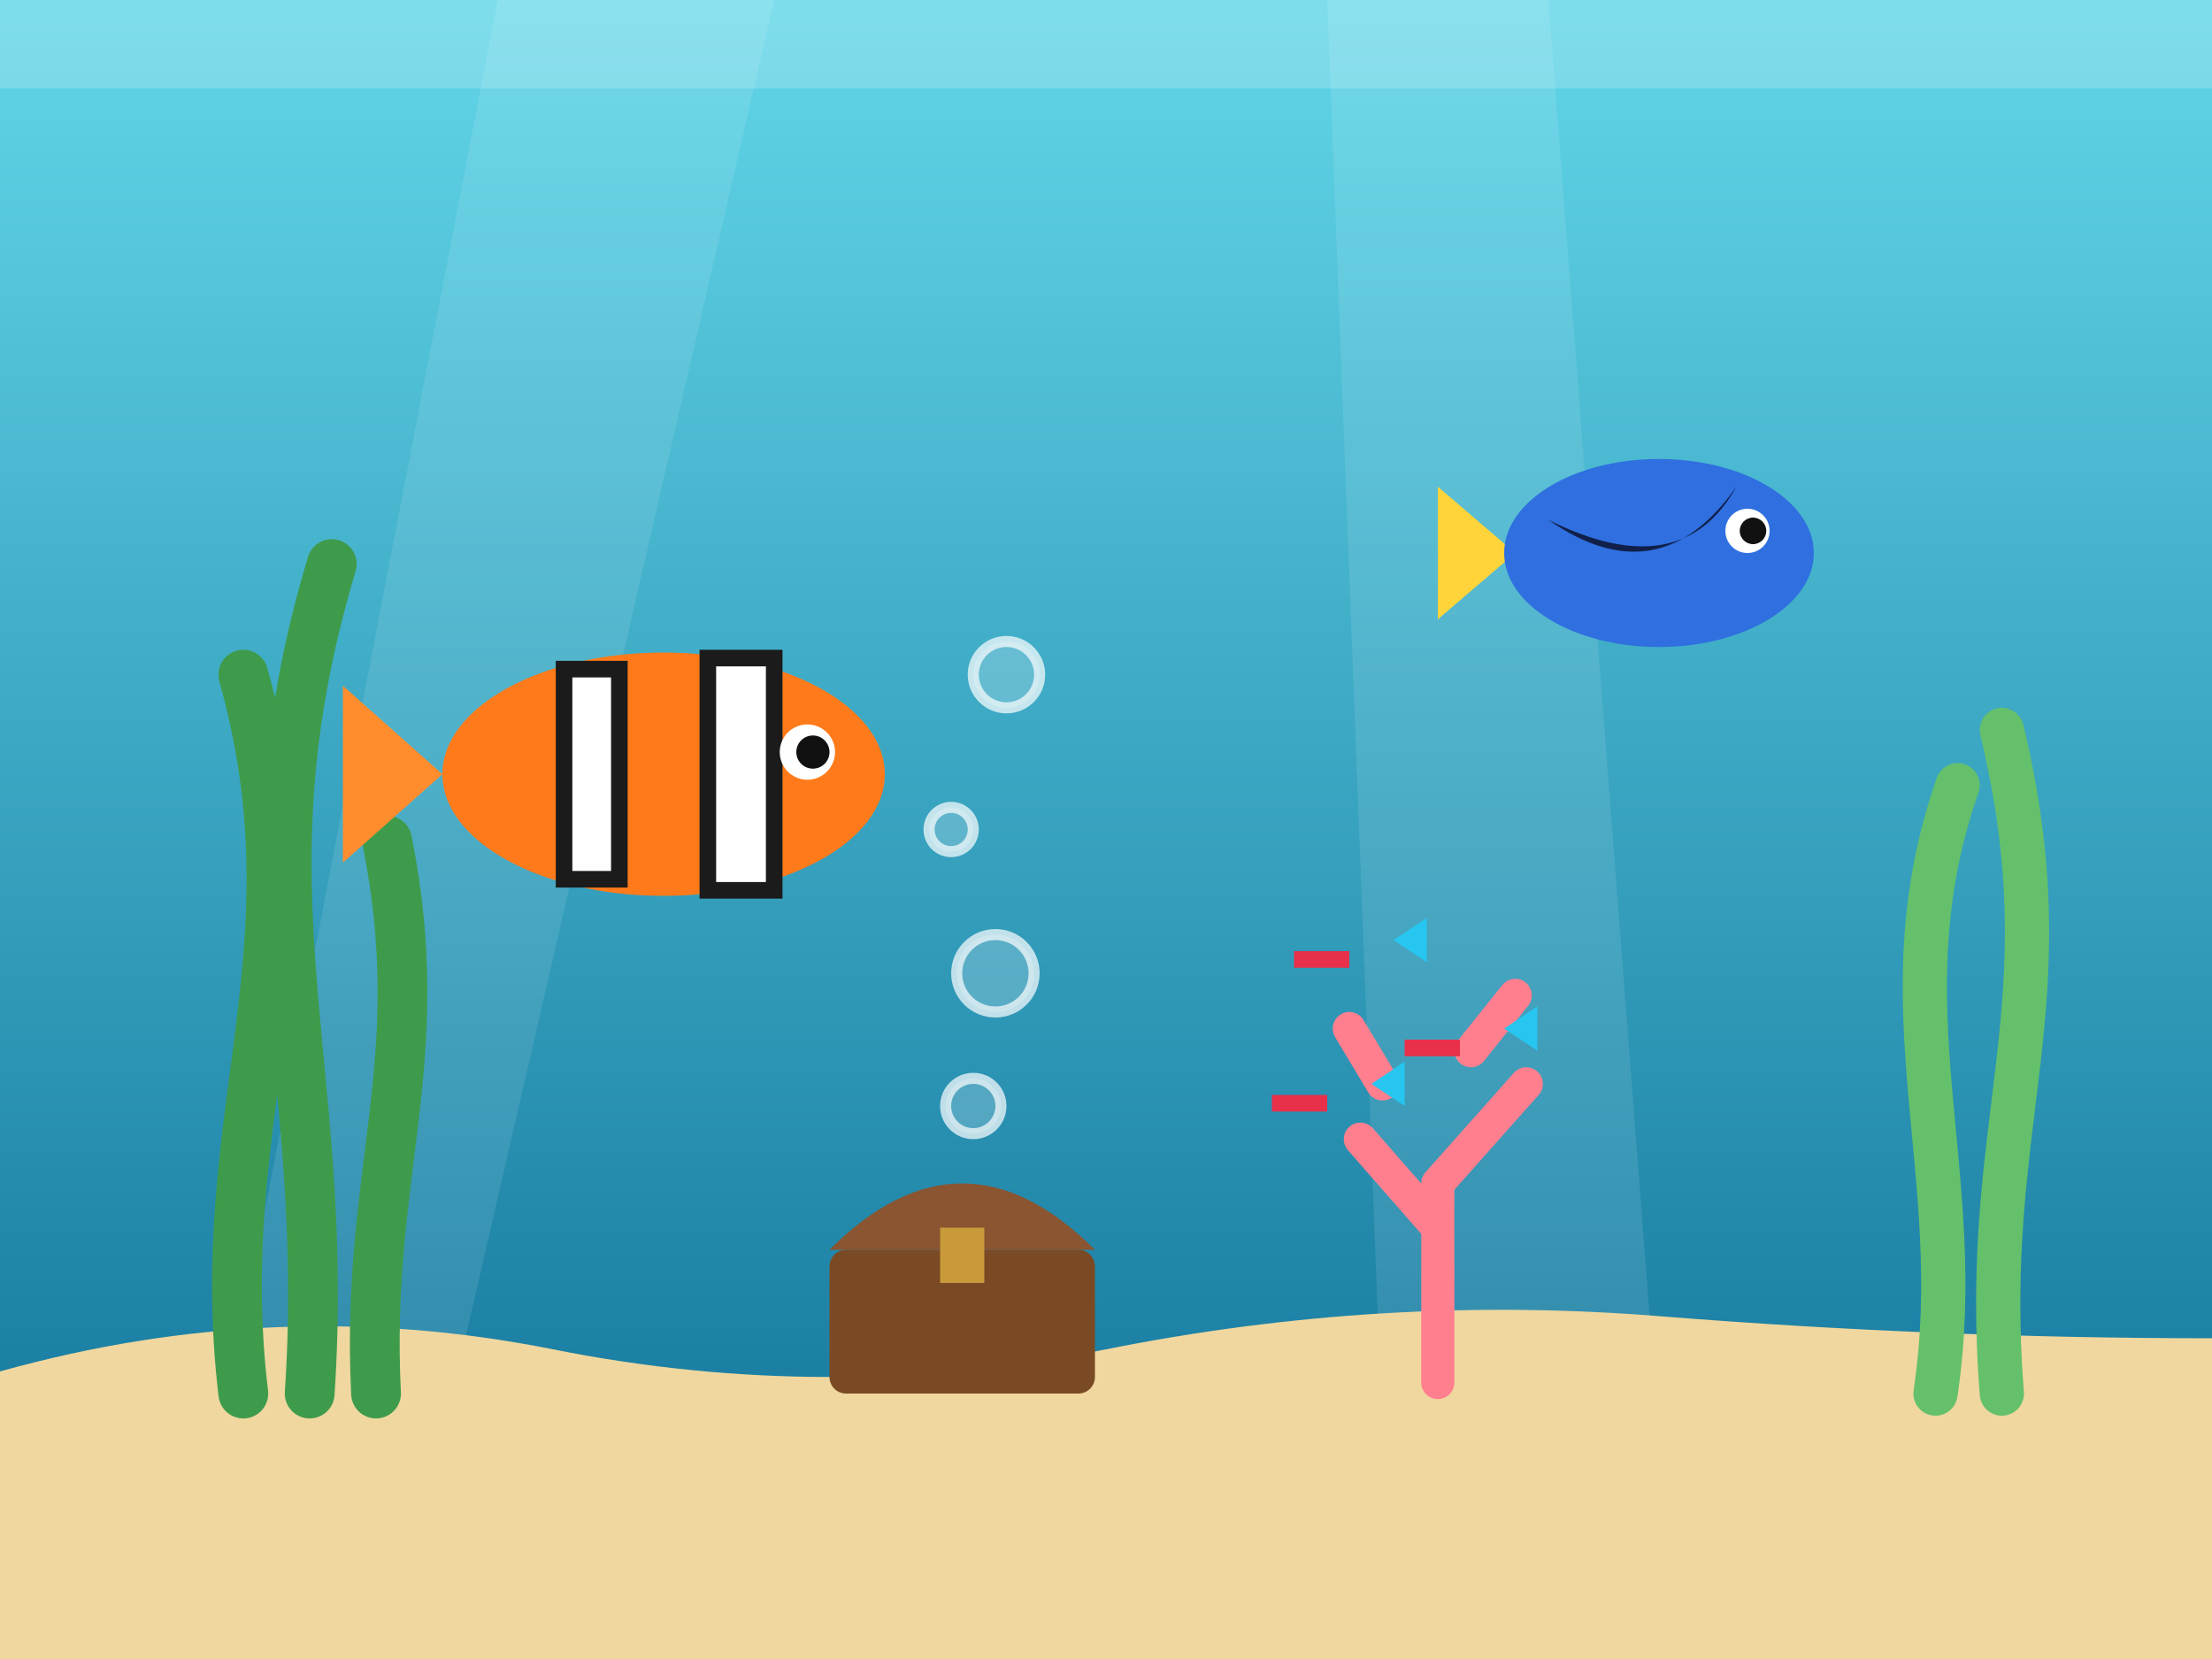
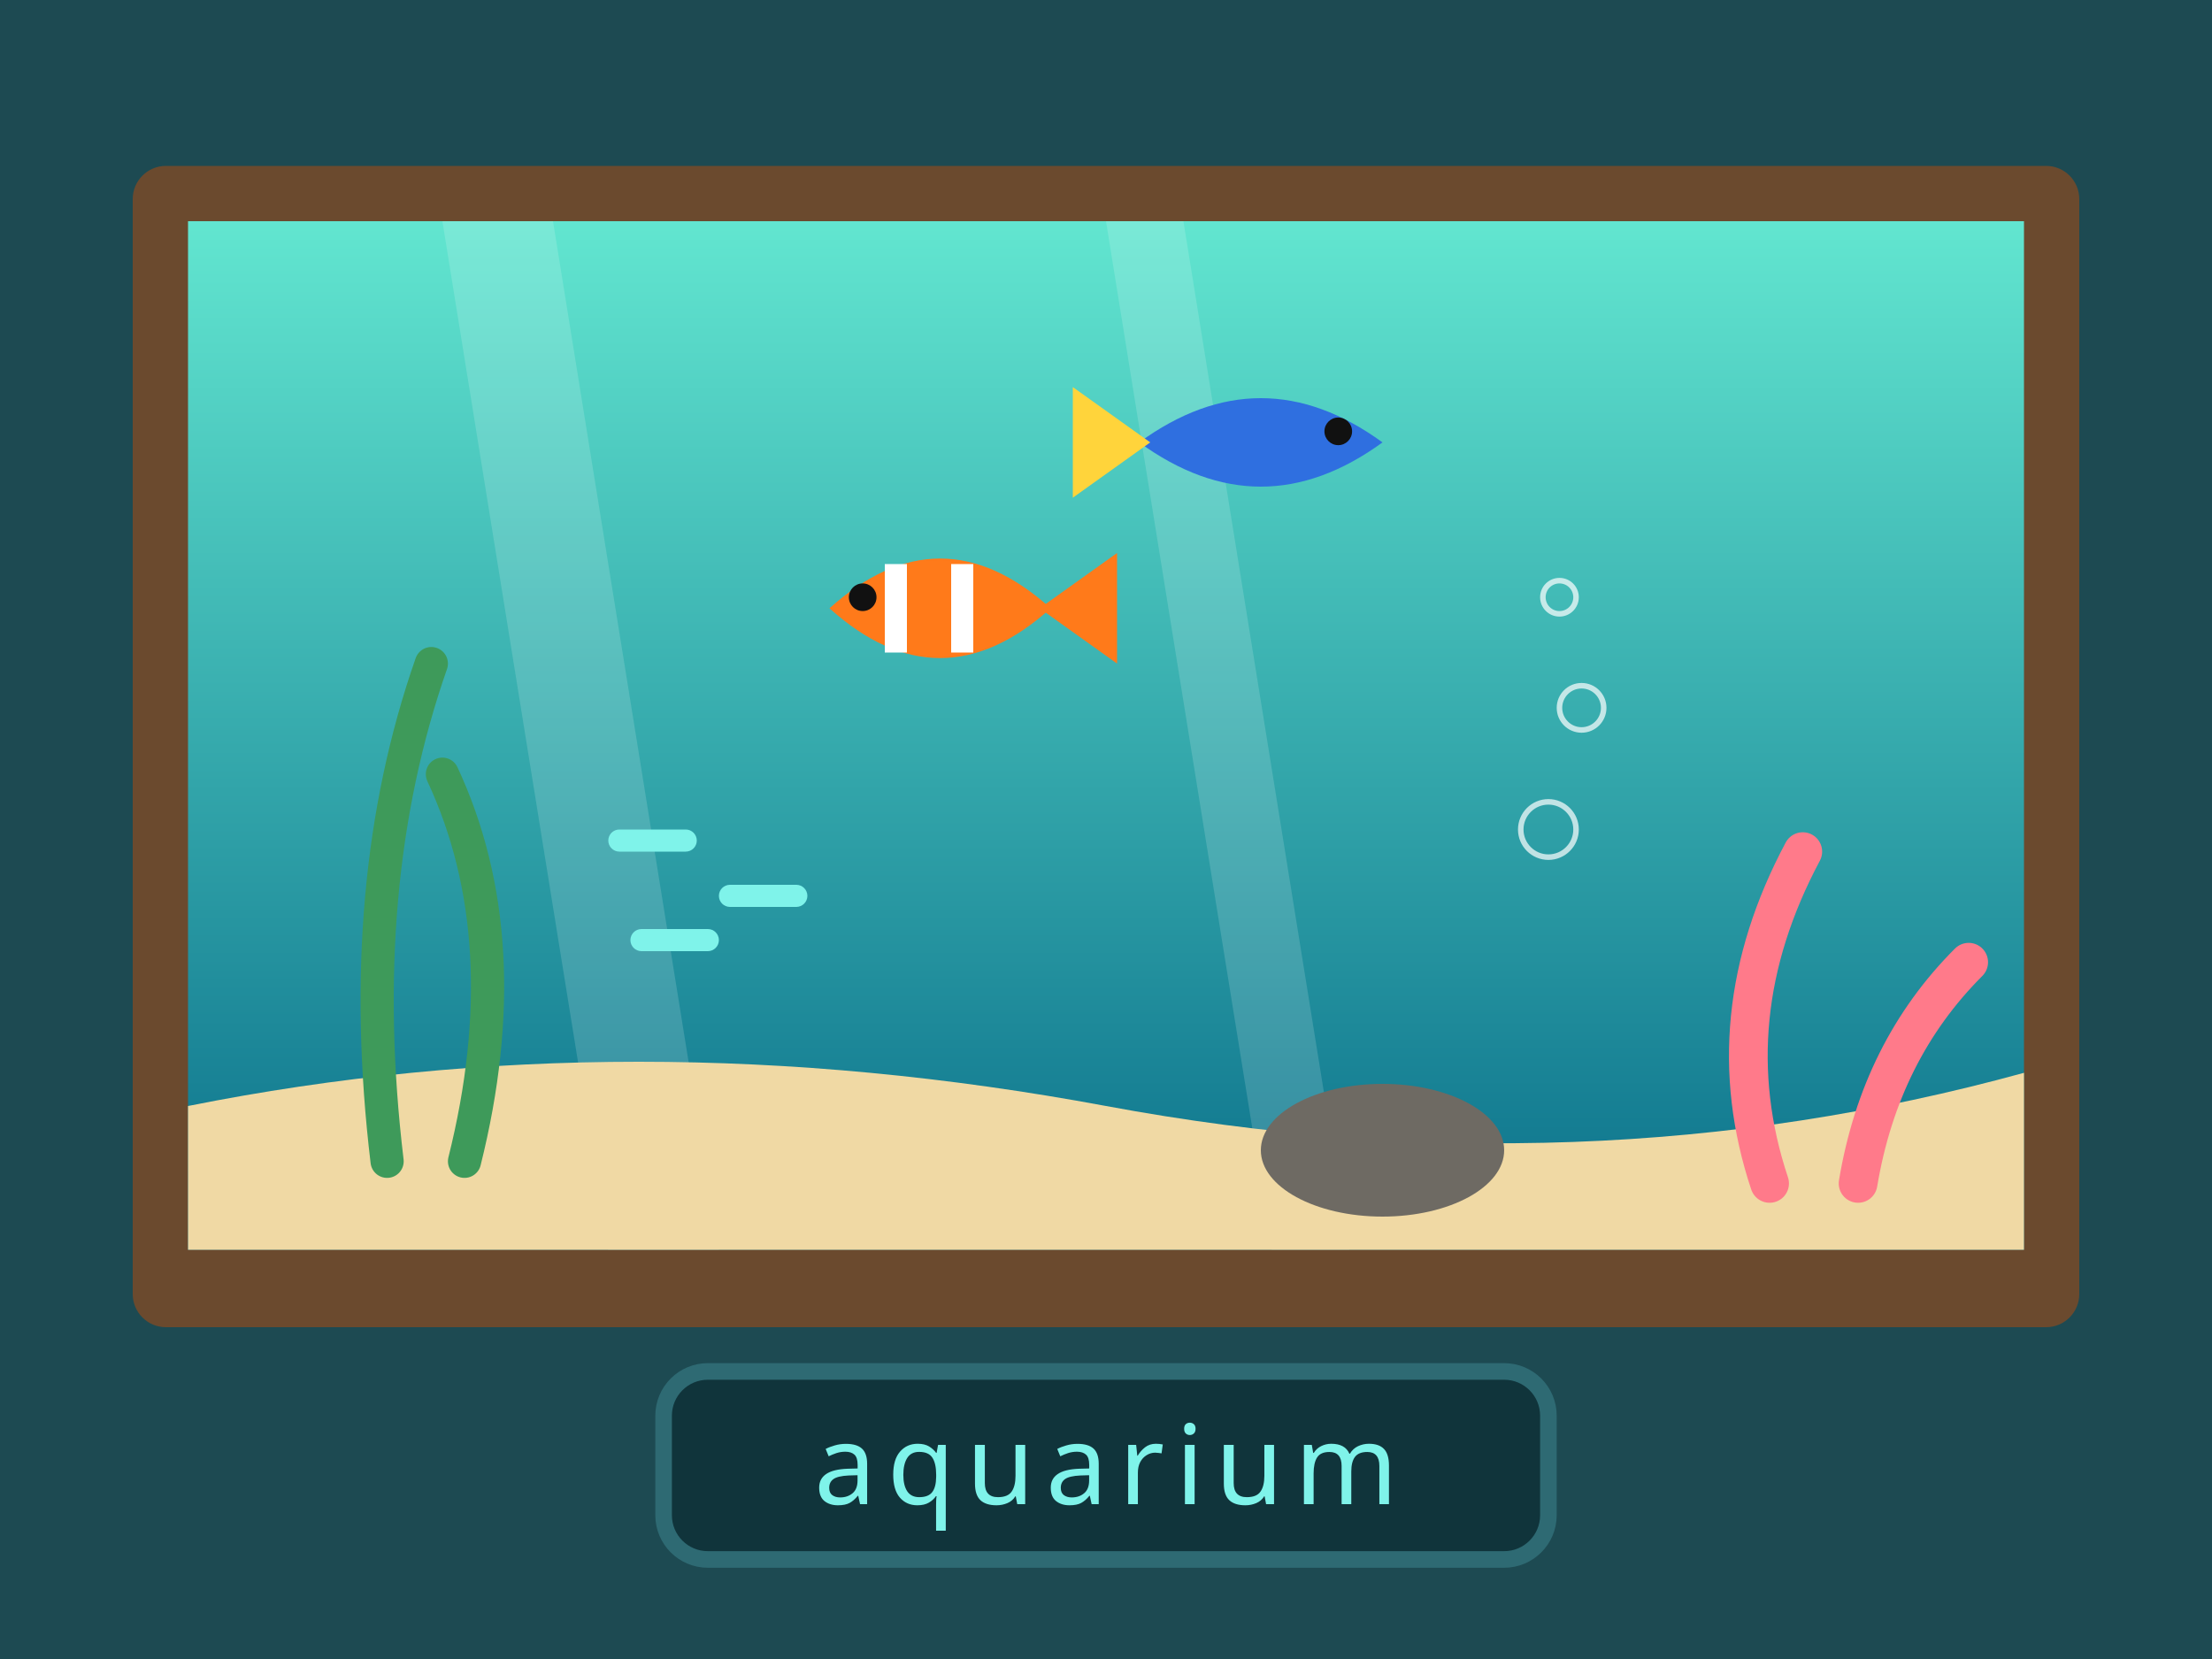
<svg xmlns="http://www.w3.org/2000/svg" viewBox="0 0 400 300">
  <defs>
    <linearGradient id="w" x1="0" y1="0" x2="0" y2="1">
-       <stop offset="0" stop-color="#62d6e8" />
-       <stop offset="1" stop-color="#0d6e96" />
+       <stop offset="0" stop-color="#62e6d0" />
+       <stop offset="1" stop-color="#0a6f8a" />
    </linearGradient>
  </defs>
-   <rect width="400" height="300" fill="url(#w)" />
-   <path d="M90 0h50l-60 260h-40zM240 0h40l20 260h-50z" fill="#fff" opacity=".1" />
-   <path d="M0 248q50-14 100-4t100 0 100-6 100 4v58H0z" fill="#efd79f" />
-   <path d="M44 252c-6-50 14-80 0-130M56 252c4-60-14-90 4-150M68 252c-2-40 10-60 2-100" stroke="#3f9b4c" stroke-width="9" fill="none" stroke-linecap="round" />
-   <path d="M350 252c6-40-10-70 4-110M362 252c-4-50 12-70 0-120" stroke="#64c06a" stroke-width="8" fill="none" stroke-linecap="round" />
-   <path d="M260 250v-36m0 8l-14-16m14 8l16-18m-26 0l-6-10m22 4l8-10" stroke="#ff7f8f" stroke-width="6" stroke-linecap="round" fill="none" />
-   <rect x="150" y="226" width="48" height="26" rx="3" fill="#7a4a24" />
-   <path d="M150 226q24-24 48 0z" fill="#8a5530" />
-   <rect x="170" y="222" width="8" height="10" fill="#c99a3a" />
-   <g fill="#fff" fill-opacity=".2" stroke="#fff" stroke-opacity=".7" stroke-width="2">
-     <circle cx="176" cy="200" r="5" />
-     <circle cx="180" cy="176" r="7" />
-     <circle cx="172" cy="150" r="4" />
-     <circle cx="182" cy="122" r="6" />
+   <rect width="400" height="300" fill="#1d4a52" />
+   <rect x="24" y="30" width="352" height="210" rx="6" fill="#6b4a2e" />
+   <rect x="34" y="40" width="332" height="186" fill="url(#w)" />
+   <g fill="#fff" opacity=".15">
+     <path d="M80 40l30 186h20l-30-186zM200 40l30 186h14l-30-186z" />
  </g>
-   <g transform="translate(120 140)">
-     <path d="M-40 0l-18-16v32z" fill="#ff8d2e" />
-     <ellipse rx="40" ry="22" fill="#ff7a1a" />
-     <path d="M8-21h12v42H8zM-18-19h10v38h-10z" fill="#fff" stroke="#1b1b1b" stroke-width="3" />
-     <circle cx="26" cy="-4" r="5" fill="#fff" />
-     <circle cx="27" cy="-4" r="3" fill="#111" />
+   <path d="M34 200q80-16 166 0t166-6v32h-332z" fill="#f0d9a4" />
+   <path d="M70 210q-6-50 8-90M84 210q10-40-4-70" stroke="#3e9a5a" stroke-width="6" fill="none" stroke-linecap="round" />
+   <path d="M320 214q-10-30 6-60M336 214q4-24 20-40" stroke="#ff7a8a" stroke-width="7" fill="none" stroke-linecap="round" />
+   <ellipse cx="250" cy="208" rx="22" ry="12" fill="#6e6a63" />
+   <g transform="translate(150 110)">
+     <path d="M0 0q20-18 40 0-20 18-40 0z" fill="#ff7a1a" />
+     <path d="M38 0l14-10v20z" fill="#ff7a1a" />
+     <path d="M12-8v16M24-8v16" stroke="#fff" stroke-width="4" />
+     <circle cx="6" cy="-2" r="2.5" fill="#111" />
  </g>
-   <g transform="translate(300 100)">
-     <path d="M-26 0l-14-12v24z" fill="#ffd43b" />
-     <ellipse rx="28" ry="17" fill="#2f6fe0" />
-     <path d="M-20-6q20 14 34-6q-10 18-34 6z" fill="#10204a" />
-     <circle cx="16" cy="-4" r="4" fill="#fff" />
-     <circle cx="17" cy="-4" r="2.4" fill="#111" />
+   <g transform="translate(250 80) scale(-1 1)">
+     <path d="M0 0q22-16 44 0-22 16-44 0z" fill="#2f6fe0" />
+     <path d="M42 0l14-10v20z" fill="#ffd43b" />
+     <circle cx="8" cy="-2" r="2.5" fill="#111" />
  </g>
-   <g fill="#26c6f0">
-     <path d="M230 170h22l6-4v8l-6-4z" />
-     <path d="M250 186h22l6-4v8l-6-4z" />
-     <path d="M226 196h22l6-4v8l-6-4z" />
+   <g fill="#7ff3ea">
+     <rect x="110" y="150" width="16" height="4" rx="2" />
+     <rect x="130" y="160" width="16" height="4" rx="2" />
+     <rect x="114" y="168" width="16" height="4" rx="2" />
  </g>
-   <g fill="#e8304a">
-     <rect x="234" y="172" width="10" height="3" />
-     <rect x="254" y="188" width="10" height="3" />
-     <rect x="230" y="198" width="10" height="3" />
+   <g fill="none" stroke="#fff" stroke-opacity=".7">
+     <circle cx="280" cy="150" r="5" />
+     <circle cx="286" cy="128" r="4" />
+     <circle cx="282" cy="108" r="3" />
  </g>
-   <rect width="400" height="16" fill="#fff" opacity=".18" />
+   <rect x="120" y="248" width="160" height="34" rx="8" fill="#10343b" stroke="#2e6a73" stroke-width="3" />
+   <text x="200" y="272" font-family="Futura,Trebuchet MS,sans-serif" font-size="20" fill="#7ff3ea" text-anchor="middle" letter-spacing="2">aquarium</text>
</svg>
